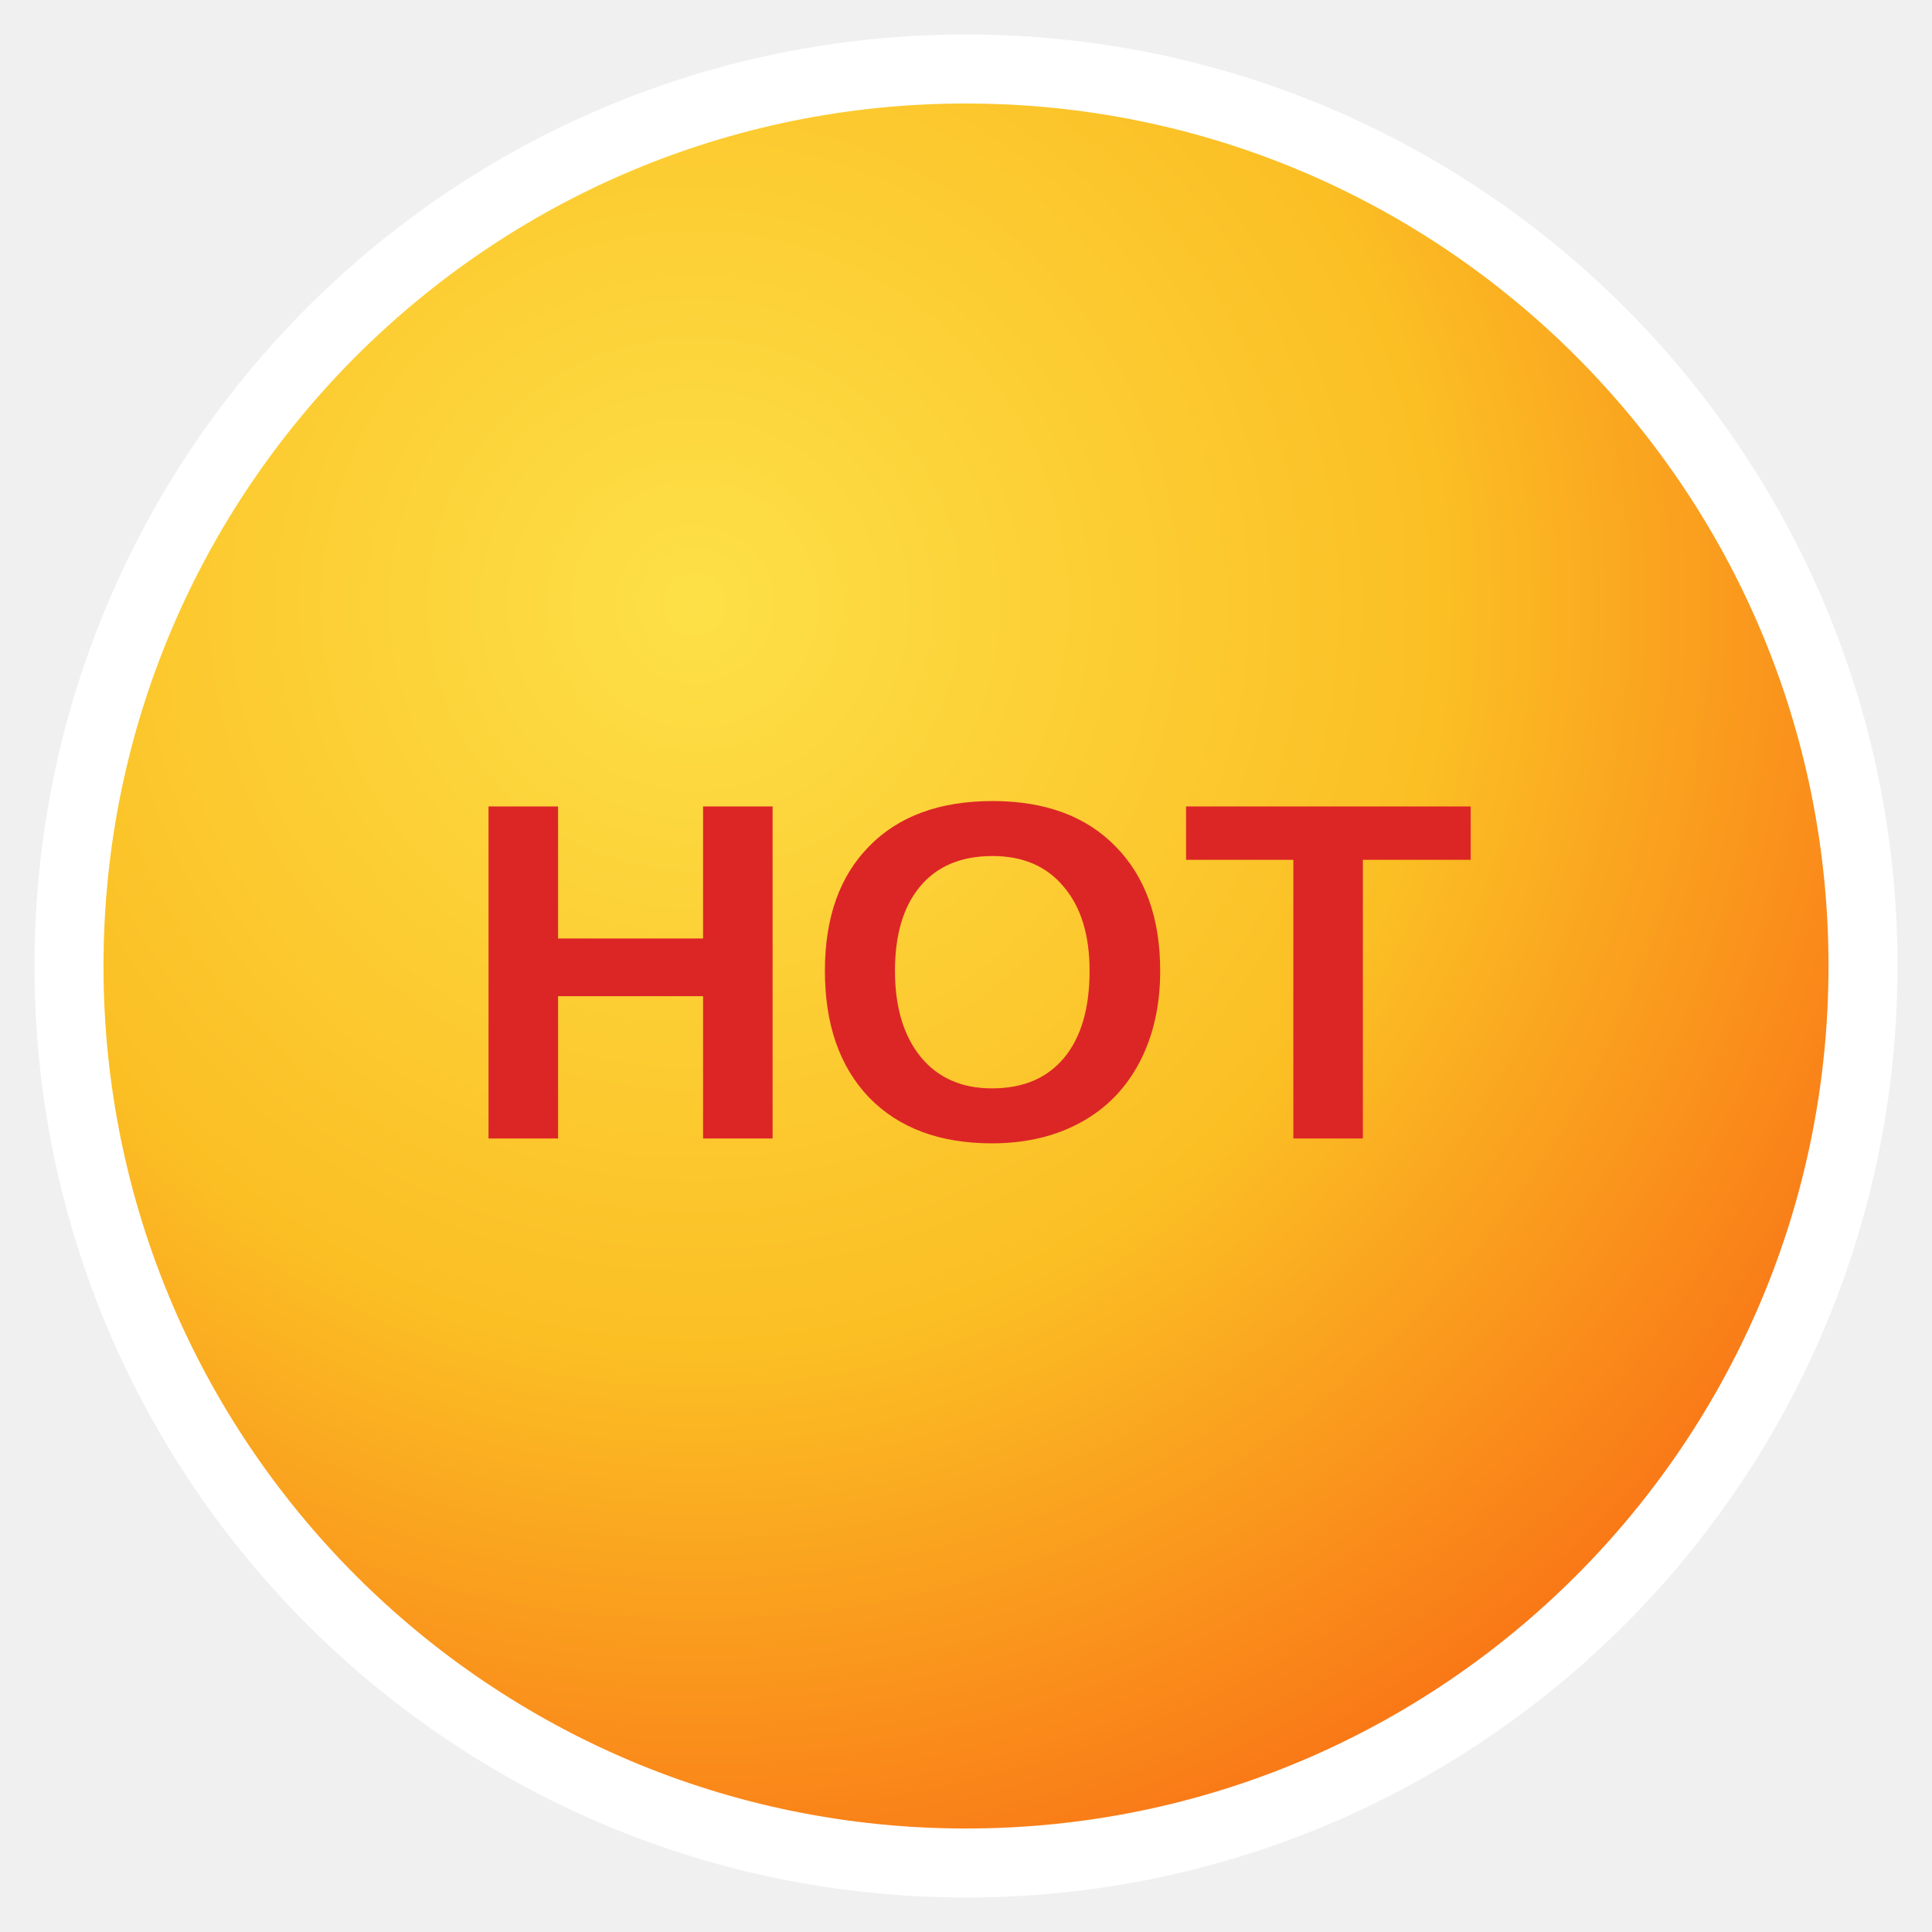
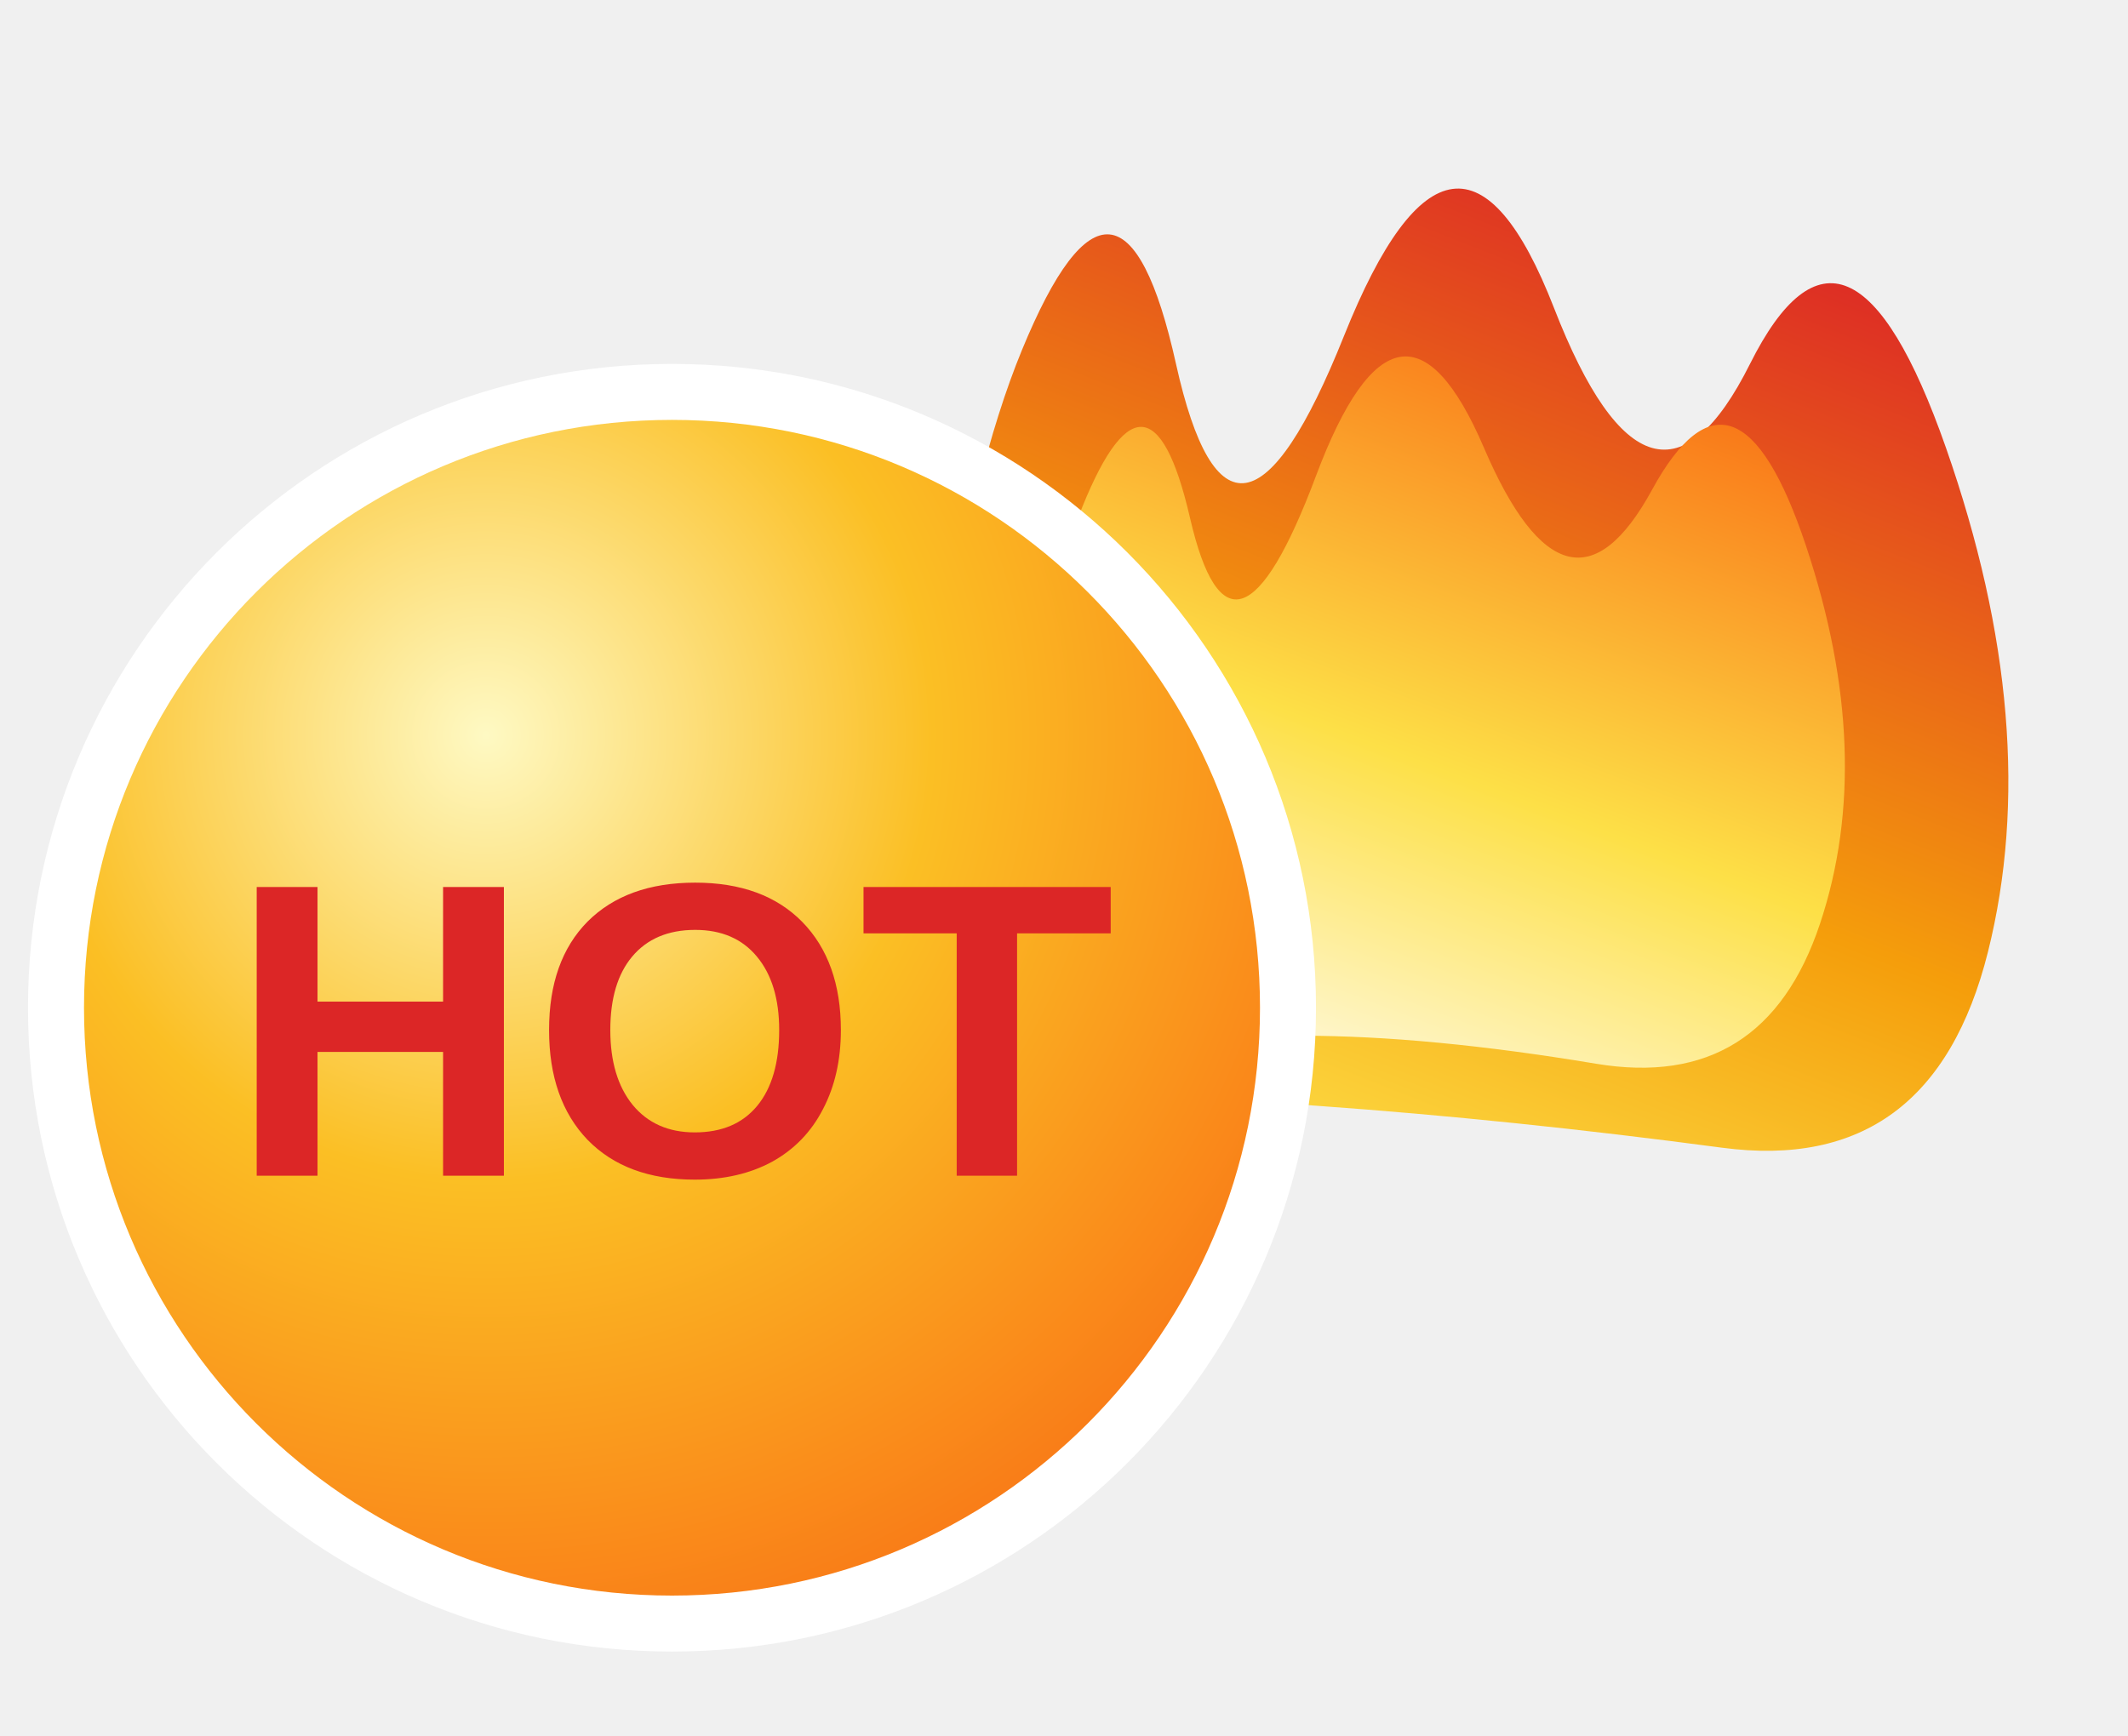
- <svg xmlns="http://www.w3.org/2000/svg" viewBox="0 0 56 56">
+ <svg xmlns="http://www.w3.org/2000/svg" viewBox="0 0 76 62">
  <defs>
-     <radialGradient id="hotBall" cx="35%" cy="30%" r="75%">
-       <stop offset="0%" stop-color="#fde047" />
-       <stop offset="55%" stop-color="#fbbf24" />
+     <radialGradient id="ball" cx="35%" cy="28%" r="80%">
+       <stop offset="0%" stop-color="#fef9c3" />
+       <stop offset="45%" stop-color="#fbbf24" />
      <stop offset="100%" stop-color="#f97316" />
    </radialGradient>
+     <linearGradient id="flameOuter" x1="0.3" y1="1" x2="0.75" y2="0">
+       <stop offset="0%" stop-color="#fde047" />
+       <stop offset="40%" stop-color="#f59e0b" />
+       <stop offset="100%" stop-color="#dc2626" />
+     </linearGradient>
+     <linearGradient id="flameInner" x1="0.3" y1="1" x2="0.75" y2="0">
+       <stop offset="0%" stop-color="#fffbeb" />
+       <stop offset="45%" stop-color="#fde047" />
+       <stop offset="100%" stop-color="#f97316" />
+     </linearGradient>
+     <style>
+       @keyframes flk {
+         0%, 100% { transform: scale(1) rotate(-2deg); opacity: 0.92; }
+         30% { transform: scale(1.06) rotate(2deg); opacity: 1; }
+         60% { transform: scale(0.96) rotate(-2deg); opacity: 0.88; }
+       }
+       .flk {
+         animation: flk 1.3s ease-in-out infinite;
+         transform-box: fill-box;
+         transform-origin: 0% 100%;
+       }
+       @media (prefers-reduced-motion: reduce) {
+         .flk { animation: none; }
+       }
+     </style>
  </defs>
-   <circle cx="28" cy="28" r="26" fill="url(#hotBall)" stroke="#ffffff" stroke-width="2" />
-   <text x="28" y="33" text-anchor="middle" font-family="Arial, Helvetica, sans-serif" font-weight="800" font-size="14" fill="#dc2626">HOT</text>
+   <g class="flk">
+     <path d="M 32.0 42.0 Q 33.0 21.0 36.5 12.5 Q 40.0 4.0 42.0 13.0 Q 44.0 22.0 48.0 12.0 Q 52.0 2.0 55.5 11.0 Q 59.0 20.0 62.5 13.0 Q 66.0 6.0 69.5 16.0 Q 73.0 26.0 71.0 34.0 Q 69.0 42.0 61.5 41.0 Q 54.0 40.0 47.0 39.5 L 40.0 39.0 Z" fill="url(#flameOuter)" />
+     <path d="M 35.0 39.0 Q 36.0 25.0 38.5 18.5 Q 41.0 12.0 42.5 18.5 Q 44.0 25.0 47.0 17.0 Q 50.0 9.0 53.0 16.0 Q 56.0 23.0 59.0 17.5 Q 62.0 12.0 64.5 19.5 Q 67.0 27.0 65.0 33.0 Q 63.0 39.0 57.0 38.0 Q 51.0 37.0 46.5 37.0 L 42.0 37.0 Z" fill="url(#flameInner)" />
+   </g>
+   <circle cx="24" cy="36" r="22" fill="url(#ball)" stroke="#ffffff" stroke-width="2" />
+   <text x="24" y="42" text-anchor="middle" font-family="Arial, Helvetica, sans-serif" font-weight="800" font-size="15" fill="#dc2626">HOT</text>
</svg>
